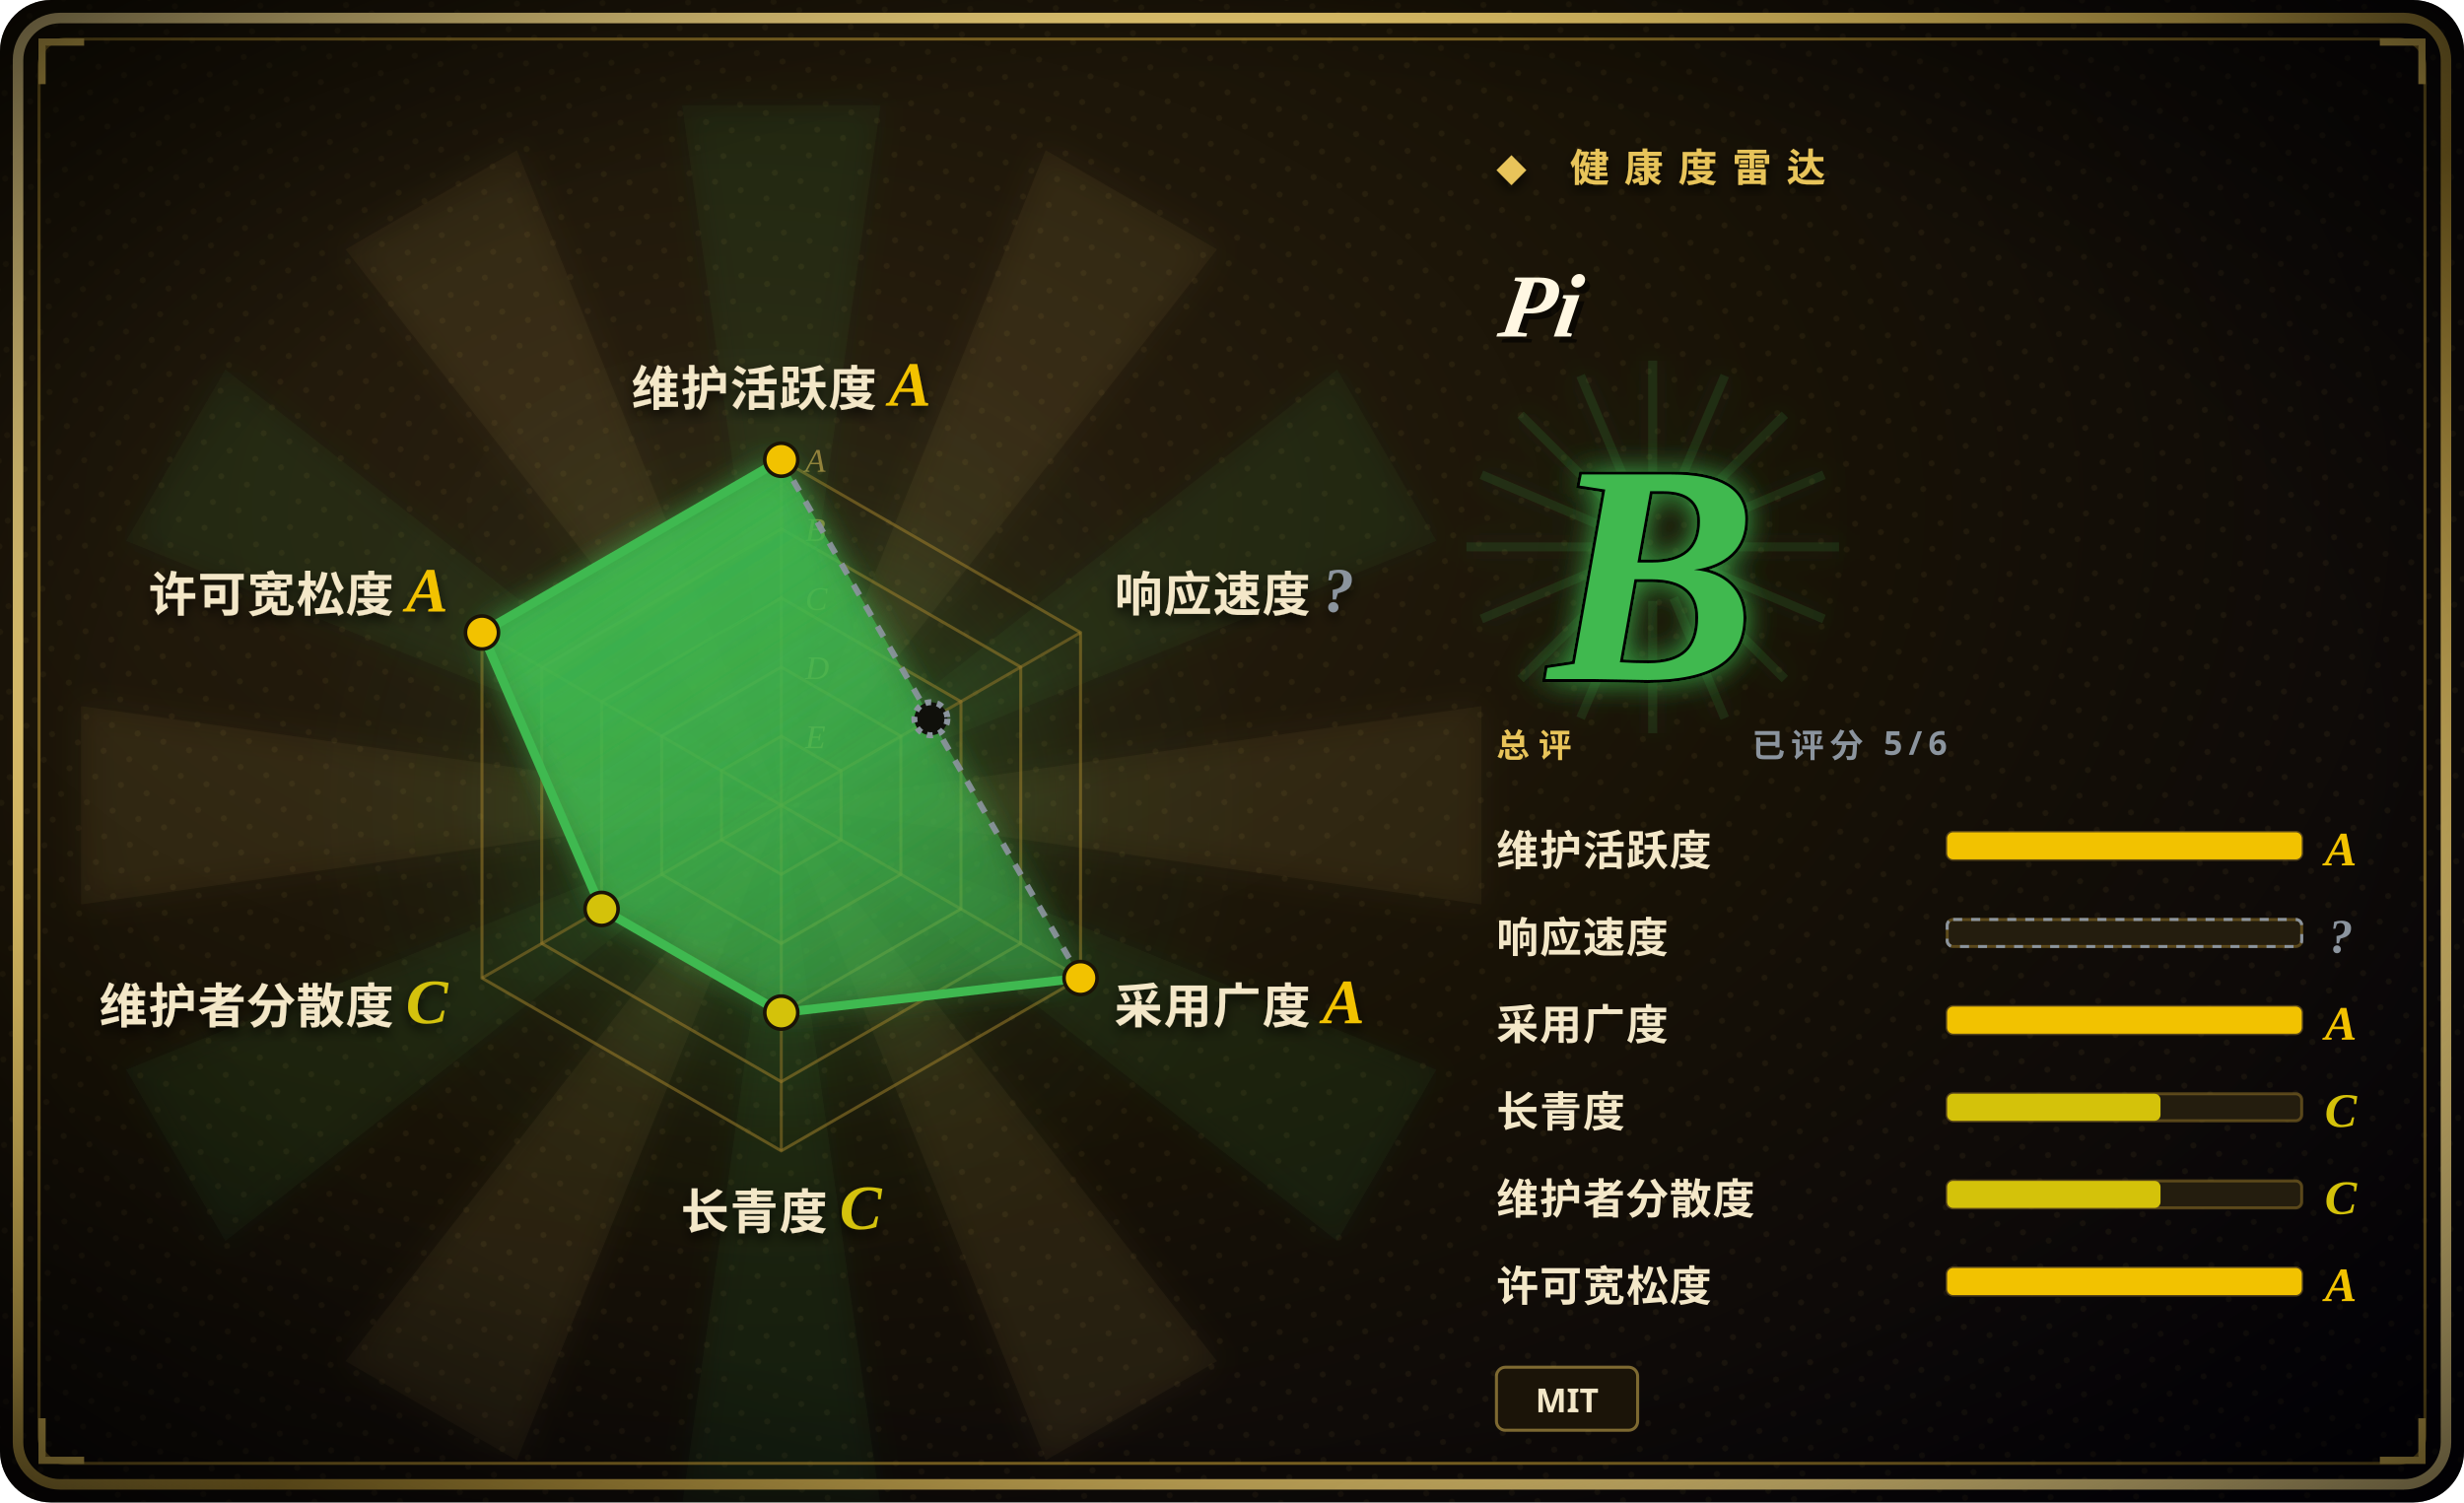
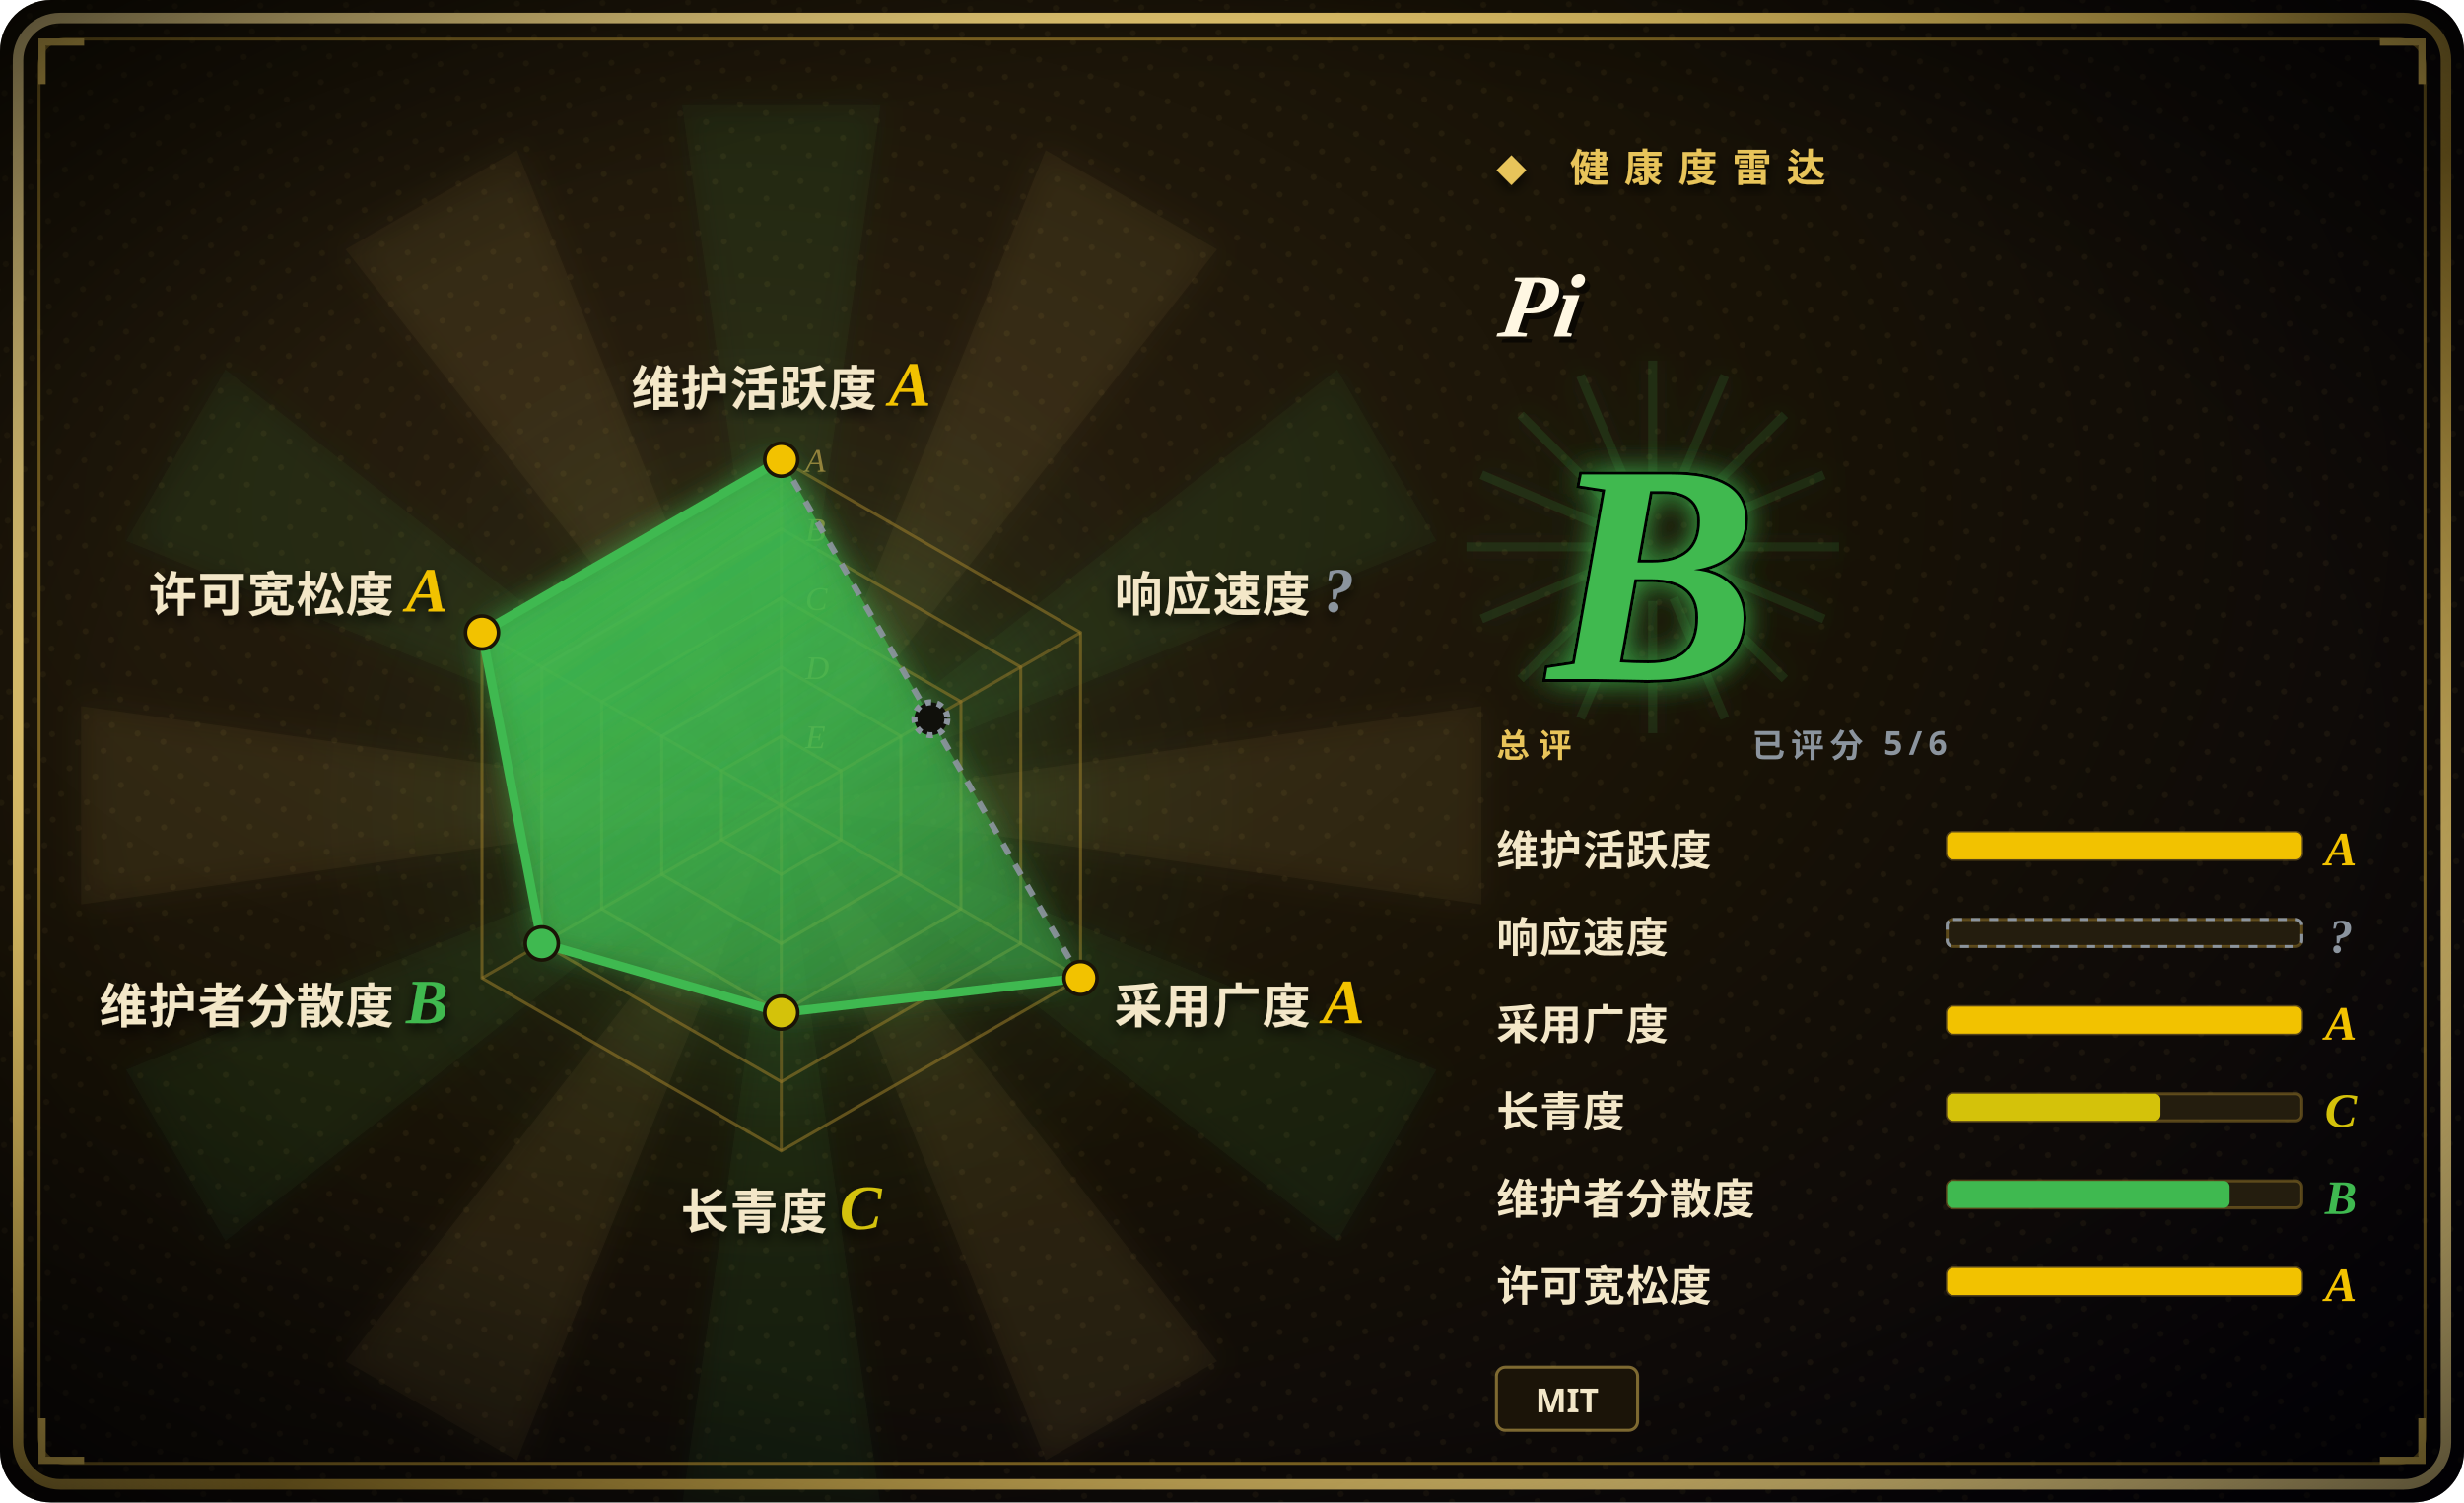
<svg xmlns="http://www.w3.org/2000/svg" width="820" height="500" viewBox="0 0 820 500">
  <defs>
    <radialGradient id="bg" cx="30%" cy="34%" r="90%">
      <stop offset="0%" stop-color="#2a2010" />
      <stop offset="48%" stop-color="#181206" />
      <stop offset="100%" stop-color="#05030a" />
    </radialGradient>
    <radialGradient id="vig" cx="50%" cy="50%" r="72%">
      <stop offset="62%" stop-color="#000000" stop-opacity="0" />
      <stop offset="100%" stop-color="#000000" stop-opacity="0.72" />
    </radialGradient>
    <linearGradient id="frame" x1="0" y1="0" x2="1" y2="1">
      <stop offset="0%" stop-color="#f6dd92" />
      <stop offset="45%" stop-color="#E8C45A" />
      <stop offset="55%" stop-color="#9c7d2a" />
      <stop offset="100%" stop-color="#f6dd92" />
    </linearGradient>
    <linearGradient id="poly" x1="0" y1="0" x2="0.7" y2="1">
      <stop offset="0%" stop-color="#3FB950" stop-opacity="0.92" />
      <stop offset="100%" stop-color="#3FB950" stop-opacity="0.34" />
    </linearGradient>
    <radialGradient id="halo" cx="50%" cy="50%" r="50%">
      <stop offset="0%" stop-color="#3FB950" stop-opacity="0.34" />
      <stop offset="68%" stop-color="#3FB950" stop-opacity="0.04" />
      <stop offset="100%" stop-color="#3FB950" stop-opacity="0" />
    </radialGradient>
    <filter id="glow" x="-60%" y="-60%" width="220%" height="220%">
      <feGaussianBlur stdDeviation="5" result="b" />
      <feMerge>
        <feMergeNode in="b" />
        <feMergeNode in="SourceGraphic" />
      </feMerge>
    </filter>
    <filter id="soft" x="-30%" y="-30%" width="160%" height="160%">
      <feDropShadow dx="0" dy="2" stdDeviation="2" flood-color="#000" flood-opacity="0.7" />
    </filter>
    <pattern id="halftone" width="9" height="9" patternUnits="userSpaceOnUse" patternTransform="rotate(18)">
      <circle cx="2" cy="2" r="1" fill="#E8C45A" fill-opacity="0.06" />
    </pattern>
  </defs>
  <rect width="820" height="500" rx="17" fill="url(#bg)" />
  <rect width="820" height="500" rx="17" fill="url(#halftone)" />
  <g opacity="0.5" filter="url(#glow)">
    <path d="M260,268 L493,235 L493,301 Z" fill="#E8C45A" fill-opacity="0.10" />
    <path d="M260,268 L478,356 L445,413 Z" fill="#3FB950" fill-opacity="0.10" />
    <path d="M260,268 L405,453 L348,486 Z" fill="#E8C45A" fill-opacity="0.10" />
    <path d="M260,268 L293,501 L227,501 Z" fill="#3FB950" fill-opacity="0.10" />
    <path d="M260,268 L172,486 L115,453 Z" fill="#E8C45A" fill-opacity="0.10" />
    <path d="M260,268 L75,413 L42,356 Z" fill="#3FB950" fill-opacity="0.10" />
    <path d="M260,268 L27,301 L27,235 Z" fill="#E8C45A" fill-opacity="0.10" />
    <path d="M260,268 L42,180 L75,123 Z" fill="#3FB950" fill-opacity="0.10" />
    <path d="M260,268 L115,83 L172,50 Z" fill="#E8C45A" fill-opacity="0.10" />
    <path d="M260,268 L227,35 L293,35 Z" fill="#3FB950" fill-opacity="0.10" />
    <path d="M260,268 L348,50 L405,83 Z" fill="#E8C45A" fill-opacity="0.10" />
    <path d="M260,268 L445,123 L478,180 Z" fill="#3FB950" fill-opacity="0.10" />
  </g>
  <circle cx="260" cy="268" r="161" fill="url(#halo)" />
  <rect x="6" y="6" width="808" height="488" rx="14" fill="none" stroke="url(#frame)" stroke-width="3.5" />
  <rect x="13" y="13" width="794" height="474" rx="9" fill="none" stroke="#9c7d2a" stroke-width="1" stroke-opacity="0.8" />
  <path d="M14,28 L14,14 L28,14" fill="none" stroke="#E8C45A" stroke-width="2.4" />
  <path d="M806,28 L806,14 L792,14" fill="none" stroke="#E8C45A" stroke-width="2.4" />
  <path d="M14,472 L14,486 L28,486" fill="none" stroke="#E8C45A" stroke-width="2.4" />
  <path d="M806,472 L806,486 L792,486" fill="none" stroke="#E8C45A" stroke-width="2.4" />
  <rect width="820" height="500" rx="17" fill="url(#vig)" />
  <polygon points="260.0,153.0 359.6,210.5 359.6,325.5 260.0,383.0 160.4,325.5 160.4,210.5" fill="none" stroke="#9c7d2a" stroke-opacity="0.55" stroke-width="1" />
  <polygon points="260.0,176.0 339.7,222.0 339.7,314.0 260.0,360.0 180.3,314.0 180.3,222.0" fill="none" stroke="#9c7d2a" stroke-opacity="0.55" stroke-width="1" />
  <polygon points="260.0,199.0 319.8,233.5 319.8,302.5 260.0,337.0 200.2,302.5 200.2,233.5" fill="none" stroke="#9c7d2a" stroke-opacity="0.55" stroke-width="1" />
  <polygon points="260.0,222.0 299.8,245.0 299.8,291.0 260.0,314.0 220.2,291.0 220.2,245.0" fill="none" stroke="#9c7d2a" stroke-opacity="0.55" stroke-width="1" />
  <polygon points="260.0,245.0 279.9,256.5 279.9,279.5 260.0,291.0 240.1,279.5 240.1,256.5" fill="none" stroke="#9c7d2a" stroke-opacity="0.55" stroke-width="1" />
  <line x1="260" y1="268" x2="260.0" y2="153.0" stroke="#9c7d2a" stroke-opacity="0.5" stroke-width="1" />
  <line x1="260" y1="268" x2="359.6" y2="210.5" stroke="#9c7d2a" stroke-opacity="0.5" stroke-width="1" />
  <line x1="260" y1="268" x2="359.6" y2="325.5" stroke="#9c7d2a" stroke-opacity="0.5" stroke-width="1" />
  <line x1="260" y1="268" x2="260.0" y2="383.0" stroke="#9c7d2a" stroke-opacity="0.5" stroke-width="1" />
  <line x1="260" y1="268" x2="160.4" y2="325.5" stroke="#9c7d2a" stroke-opacity="0.5" stroke-width="1" />
  <line x1="260" y1="268" x2="160.4" y2="210.5" stroke="#9c7d2a" stroke-opacity="0.5" stroke-width="1" />
  <text x="268" y="157.0" font-size="11" font-style="italic" fill="#E8C45A" fill-opacity="0.55" font-family="'Georgia','Times New Roman',serif">A</text>
  <text x="268" y="180.0" font-size="11" font-style="italic" fill="#E8C45A" fill-opacity="0.55" font-family="'Georgia','Times New Roman',serif">B</text>
  <text x="268" y="203.0" font-size="11" font-style="italic" fill="#E8C45A" fill-opacity="0.55" font-family="'Georgia','Times New Roman',serif">C</text>
  <text x="268" y="226.0" font-size="11" font-style="italic" fill="#E8C45A" fill-opacity="0.55" font-family="'Georgia','Times New Roman',serif">D</text>
  <text x="268" y="249.0" font-size="11" font-style="italic" fill="#E8C45A" fill-opacity="0.55" font-family="'Georgia','Times New Roman',serif">E</text>
-   <polygon points="260.0,153.0 309.8,239.2 359.6,325.5 260.0,337.0 200.2,302.5 160.4,210.5" fill="url(#poly)" filter="url(#glow)" />
+   <polygon points="260.0,153.0 309.8,239.2 359.6,325.5 260.0,337.0 180.3,314.0 160.4,210.5" fill="url(#poly)" filter="url(#glow)" />
  <line x1="260.0" y1="153.0" x2="309.8" y2="239.2" stroke="#8B949E" stroke-width="2" stroke-dasharray="4 4" stroke-opacity="0.92" />
  <line x1="309.8" y1="239.2" x2="359.6" y2="325.5" stroke="#8B949E" stroke-width="2" stroke-dasharray="4 4" stroke-opacity="0.92" />
  <line x1="359.6" y1="325.5" x2="260.0" y2="337.0" stroke="#3FB950" stroke-width="3" />
-   <line x1="260.0" y1="337.0" x2="200.2" y2="302.5" stroke="#3FB950" stroke-width="3" />
-   <line x1="200.2" y1="302.5" x2="160.4" y2="210.5" stroke="#3FB950" stroke-width="3" />
+   <line x1="260.0" y1="337.0" x2="180.3" y2="314.0" stroke="#3FB950" stroke-width="3" />
+   <line x1="180.3" y1="314.0" x2="160.4" y2="210.5" stroke="#3FB950" stroke-width="3" />
  <line x1="160.4" y1="210.5" x2="260.0" y2="153.0" stroke="#3FB950" stroke-width="3" />
  <circle cx="260.0" cy="153.0" r="5.5" fill="#F2C200" stroke="#1a1306" stroke-width="1.2" />
  <circle cx="309.8" cy="239.2" r="5.5" fill="#10100b" stroke="#8B949E" stroke-width="2" stroke-dasharray="2 2" />
  <circle cx="359.6" cy="325.5" r="5.5" fill="#F2C200" stroke="#1a1306" stroke-width="1.2" />
  <circle cx="260.0" cy="337.0" r="5.5" fill="#D4C20A" stroke="#1a1306" stroke-width="1.2" />
-   <circle cx="200.2" cy="302.5" r="5.5" fill="#D4C20A" stroke="#1a1306" stroke-width="1.2" />
+   <circle cx="180.3" cy="314.0" r="5.5" fill="#3FB950" stroke="#1a1306" stroke-width="1.2" />
  <circle cx="160.4" cy="210.5" r="5.5" fill="#F2C200" stroke="#1a1306" stroke-width="1.2" />
  <text x="260.0" y="135.0" font-size="16" font-weight="900" fill="#f3e7c8" text-anchor="middle" font-family="'PingFang SC','Hiragino Sans GB','Heiti SC','Microsoft YaHei',sans-serif" letter-spacing="0.4" filter="url(#soft)">维护活跃度 <tspan fill="#F2C200" font-family="'Georgia','Times New Roman',serif" font-style="italic" font-size="21">A</tspan>
  </text>
  <text x="370.9" y="203.5" font-size="16" font-weight="900" fill="#f3e7c8" text-anchor="start" font-family="'PingFang SC','Hiragino Sans GB','Heiti SC','Microsoft YaHei',sans-serif" letter-spacing="0.4" filter="url(#soft)">响应速度 <tspan fill="#8B949E" font-family="'Georgia','Times New Roman',serif" font-style="italic" font-size="21">?</tspan>
  </text>
  <text x="370.9" y="340.5" font-size="16" font-weight="900" fill="#f3e7c8" text-anchor="start" font-family="'PingFang SC','Hiragino Sans GB','Heiti SC','Microsoft YaHei',sans-serif" letter-spacing="0.4" filter="url(#soft)">采用广度 <tspan fill="#F2C200" font-family="'Georgia','Times New Roman',serif" font-style="italic" font-size="21">A</tspan>
  </text>
  <text x="260.0" y="409.0" font-size="16" font-weight="900" fill="#f3e7c8" text-anchor="middle" font-family="'PingFang SC','Hiragino Sans GB','Heiti SC','Microsoft YaHei',sans-serif" letter-spacing="0.4" filter="url(#soft)">长青度 <tspan fill="#D4C20A" font-family="'Georgia','Times New Roman',serif" font-style="italic" font-size="21">C</tspan>
  </text>
-   <text x="149.1" y="340.5" font-size="16" font-weight="900" fill="#f3e7c8" text-anchor="end" font-family="'PingFang SC','Hiragino Sans GB','Heiti SC','Microsoft YaHei',sans-serif" letter-spacing="0.4" filter="url(#soft)">维护者分散度 <tspan fill="#D4C20A" font-family="'Georgia','Times New Roman',serif" font-style="italic" font-size="21">C</tspan>
+   <text x="149.1" y="340.5" font-size="16" font-weight="900" fill="#f3e7c8" text-anchor="end" font-family="'PingFang SC','Hiragino Sans GB','Heiti SC','Microsoft YaHei',sans-serif" letter-spacing="0.4" filter="url(#soft)">维护者分散度 <tspan fill="#3FB950" font-family="'Georgia','Times New Roman',serif" font-style="italic" font-size="21">B</tspan>
  </text>
  <text x="149.1" y="203.5" font-size="16" font-weight="900" fill="#f3e7c8" text-anchor="end" font-family="'PingFang SC','Hiragino Sans GB','Heiti SC','Microsoft YaHei',sans-serif" letter-spacing="0.4" filter="url(#soft)">许可宽松度 <tspan fill="#F2C200" font-family="'Georgia','Times New Roman',serif" font-style="italic" font-size="21">A</tspan>
  </text>
  <text x="498" y="60" font-size="13" letter-spacing="5" fill="#E8C45A" font-weight="900" font-family="'PingFang SC','Hiragino Sans GB','Heiti SC','Microsoft YaHei',sans-serif" filter="url(#soft)">◆ 健康度雷达</text>
  <g transform="translate(498,112) skewX(-9)">
    <text x="2" y="2" font-size="30" font-weight="900" font-style="italic" fill="#000" fill-opacity="0.6" font-family="'Georgia','Times New Roman',serif">Pi</text>
    <text x="0" y="0" font-size="30" font-weight="900" font-style="italic" fill="#fff7e2" font-family="'Georgia','Times New Roman',serif">Pi</text>
  </g>
  <line x1="498" y1="124" x2="648" y2="124" stroke="url(#frame)" stroke-width="2" />
  <g opacity="0.85" filter="url(#glow)">
    <line x1="568" y1="182" x2="612" y2="182" stroke="#3FB950" stroke-opacity="0.16" stroke-width="3" />
    <line x1="567" y1="189" x2="607" y2="206" stroke="#3FB950" stroke-opacity="0.16" stroke-width="3" />
    <line x1="563" y1="195" x2="594" y2="226" stroke="#3FB950" stroke-opacity="0.16" stroke-width="3" />
    <line x1="557" y1="199" x2="574" y2="239" stroke="#3FB950" stroke-opacity="0.16" stroke-width="3" />
    <line x1="550" y1="200" x2="550" y2="244" stroke="#3FB950" stroke-opacity="0.16" stroke-width="3" />
    <line x1="543" y1="199" x2="526" y2="239" stroke="#3FB950" stroke-opacity="0.16" stroke-width="3" />
    <line x1="537" y1="195" x2="506" y2="226" stroke="#3FB950" stroke-opacity="0.16" stroke-width="3" />
    <line x1="533" y1="189" x2="493" y2="206" stroke="#3FB950" stroke-opacity="0.16" stroke-width="3" />
    <line x1="532" y1="182" x2="488" y2="182" stroke="#3FB950" stroke-opacity="0.16" stroke-width="3" />
    <line x1="533" y1="175" x2="493" y2="158" stroke="#3FB950" stroke-opacity="0.16" stroke-width="3" />
    <line x1="537" y1="169" x2="506" y2="138" stroke="#3FB950" stroke-opacity="0.16" stroke-width="3" />
    <line x1="543" y1="165" x2="526" y2="125" stroke="#3FB950" stroke-opacity="0.16" stroke-width="3" />
    <line x1="550" y1="164" x2="550" y2="120" stroke="#3FB950" stroke-opacity="0.16" stroke-width="3" />
    <line x1="557" y1="165" x2="574" y2="125" stroke="#3FB950" stroke-opacity="0.16" stroke-width="3" />
    <line x1="563" y1="169" x2="594" y2="138" stroke="#3FB950" stroke-opacity="0.16" stroke-width="3" />
    <line x1="567" y1="175" x2="607" y2="158" stroke="#3FB950" stroke-opacity="0.16" stroke-width="3" />
  </g>
  <text x="550" y="226" font-size="104" font-weight="900" font-style="italic" text-anchor="middle" fill="#3FB950" stroke="#000" stroke-width="2" paint-order="stroke" font-family="'Georgia','Times New Roman',serif" filter="url(#glow)">B</text>
  <text x="498" y="252" font-size="11" letter-spacing="3" fill="#E8C45A" font-family="'PingFang SC','Hiragino Sans GB','Heiti SC','Microsoft YaHei',sans-serif" font-weight="900">总评</text>
  <text x="648" y="252" font-size="11" letter-spacing="2" fill="#8B949E" font-family="'PingFang SC','Hiragino Sans GB','Heiti SC','Microsoft YaHei',sans-serif" font-weight="900" text-anchor="end">已评分 5/6</text>
  <text x="498" y="288" font-size="14" font-weight="900" fill="#f3e7c8" font-family="'PingFang SC','Hiragino Sans GB','Heiti SC','Microsoft YaHei',sans-serif" letter-spacing="0.4">维护活跃度</text>
  <rect x="648" y="277" width="118" height="9" rx="2" fill="#241d0e" stroke="#9c7d2a" stroke-opacity="0.5" />
  <rect x="648" y="277" width="118" height="9" rx="2" fill="#F2C200" />
  <text x="779" y="288" font-size="16" font-weight="900" font-style="italic" fill="#F2C200" font-family="'Georgia','Times New Roman',serif" text-anchor="middle">A</text>
  <text x="498" y="317" font-size="14" font-weight="900" fill="#f3e7c8" font-family="'PingFang SC','Hiragino Sans GB','Heiti SC','Microsoft YaHei',sans-serif" letter-spacing="0.4">响应速度</text>
  <rect x="648" y="306" width="118" height="9" rx="2" fill="#241d0e" stroke="#9c7d2a" stroke-opacity="0.5" />
  <rect x="648" y="306" width="118" height="9" rx="2" fill="none" stroke="#8B949E" stroke-dasharray="3 3" />
  <text x="779" y="317" font-size="16" font-weight="900" font-style="italic" fill="#8B949E" font-family="'Georgia','Times New Roman',serif" text-anchor="middle">?</text>
  <text x="498" y="346" font-size="14" font-weight="900" fill="#f3e7c8" font-family="'PingFang SC','Hiragino Sans GB','Heiti SC','Microsoft YaHei',sans-serif" letter-spacing="0.4">采用广度</text>
  <rect x="648" y="335" width="118" height="9" rx="2" fill="#241d0e" stroke="#9c7d2a" stroke-opacity="0.5" />
  <rect x="648" y="335" width="118" height="9" rx="2" fill="#F2C200" />
  <text x="779" y="346" font-size="16" font-weight="900" font-style="italic" fill="#F2C200" font-family="'Georgia','Times New Roman',serif" text-anchor="middle">A</text>
  <text x="498" y="375" font-size="14" font-weight="900" fill="#f3e7c8" font-family="'PingFang SC','Hiragino Sans GB','Heiti SC','Microsoft YaHei',sans-serif" letter-spacing="0.4">长青度</text>
  <rect x="648" y="364" width="118" height="9" rx="2" fill="#241d0e" stroke="#9c7d2a" stroke-opacity="0.5" />
  <rect x="648" y="364" width="71" height="9" rx="2" fill="#D4C20A" />
  <text x="779" y="375" font-size="16" font-weight="900" font-style="italic" fill="#D4C20A" font-family="'Georgia','Times New Roman',serif" text-anchor="middle">C</text>
  <text x="498" y="404" font-size="14" font-weight="900" fill="#f3e7c8" font-family="'PingFang SC','Hiragino Sans GB','Heiti SC','Microsoft YaHei',sans-serif" letter-spacing="0.4">维护者分散度</text>
  <rect x="648" y="393" width="118" height="9" rx="2" fill="#241d0e" stroke="#9c7d2a" stroke-opacity="0.5" />
-   <rect x="648" y="393" width="71" height="9" rx="2" fill="#D4C20A" />
-   <text x="779" y="404" font-size="16" font-weight="900" font-style="italic" fill="#D4C20A" font-family="'Georgia','Times New Roman',serif" text-anchor="middle">C</text>
+   <rect x="648" y="393" width="94" height="9" rx="2" fill="#3FB950" />
+   <text x="779" y="404" font-size="16" font-weight="900" font-style="italic" fill="#3FB950" font-family="'Georgia','Times New Roman',serif" text-anchor="middle">B</text>
  <text x="498" y="433" font-size="14" font-weight="900" fill="#f3e7c8" font-family="'PingFang SC','Hiragino Sans GB','Heiti SC','Microsoft YaHei',sans-serif" letter-spacing="0.4">许可宽松度</text>
  <rect x="648" y="422" width="118" height="9" rx="2" fill="#241d0e" stroke="#9c7d2a" stroke-opacity="0.5" />
  <rect x="648" y="422" width="118" height="9" rx="2" fill="#F2C200" />
  <text x="779" y="433" font-size="16" font-weight="900" font-style="italic" fill="#F2C200" font-family="'Georgia','Times New Roman',serif" text-anchor="middle">A</text>
  <rect x="498" y="455" width="47" height="21" rx="3" fill="#1b1408" stroke="#E8C45A" stroke-opacity="0.5" />
  <text x="521.5" y="470" font-size="11" font-weight="700" fill="#f3e7c8" text-anchor="middle" font-family="'PingFang SC','Hiragino Sans GB','Heiti SC','Microsoft YaHei',sans-serif">MIT</text>
</svg>
